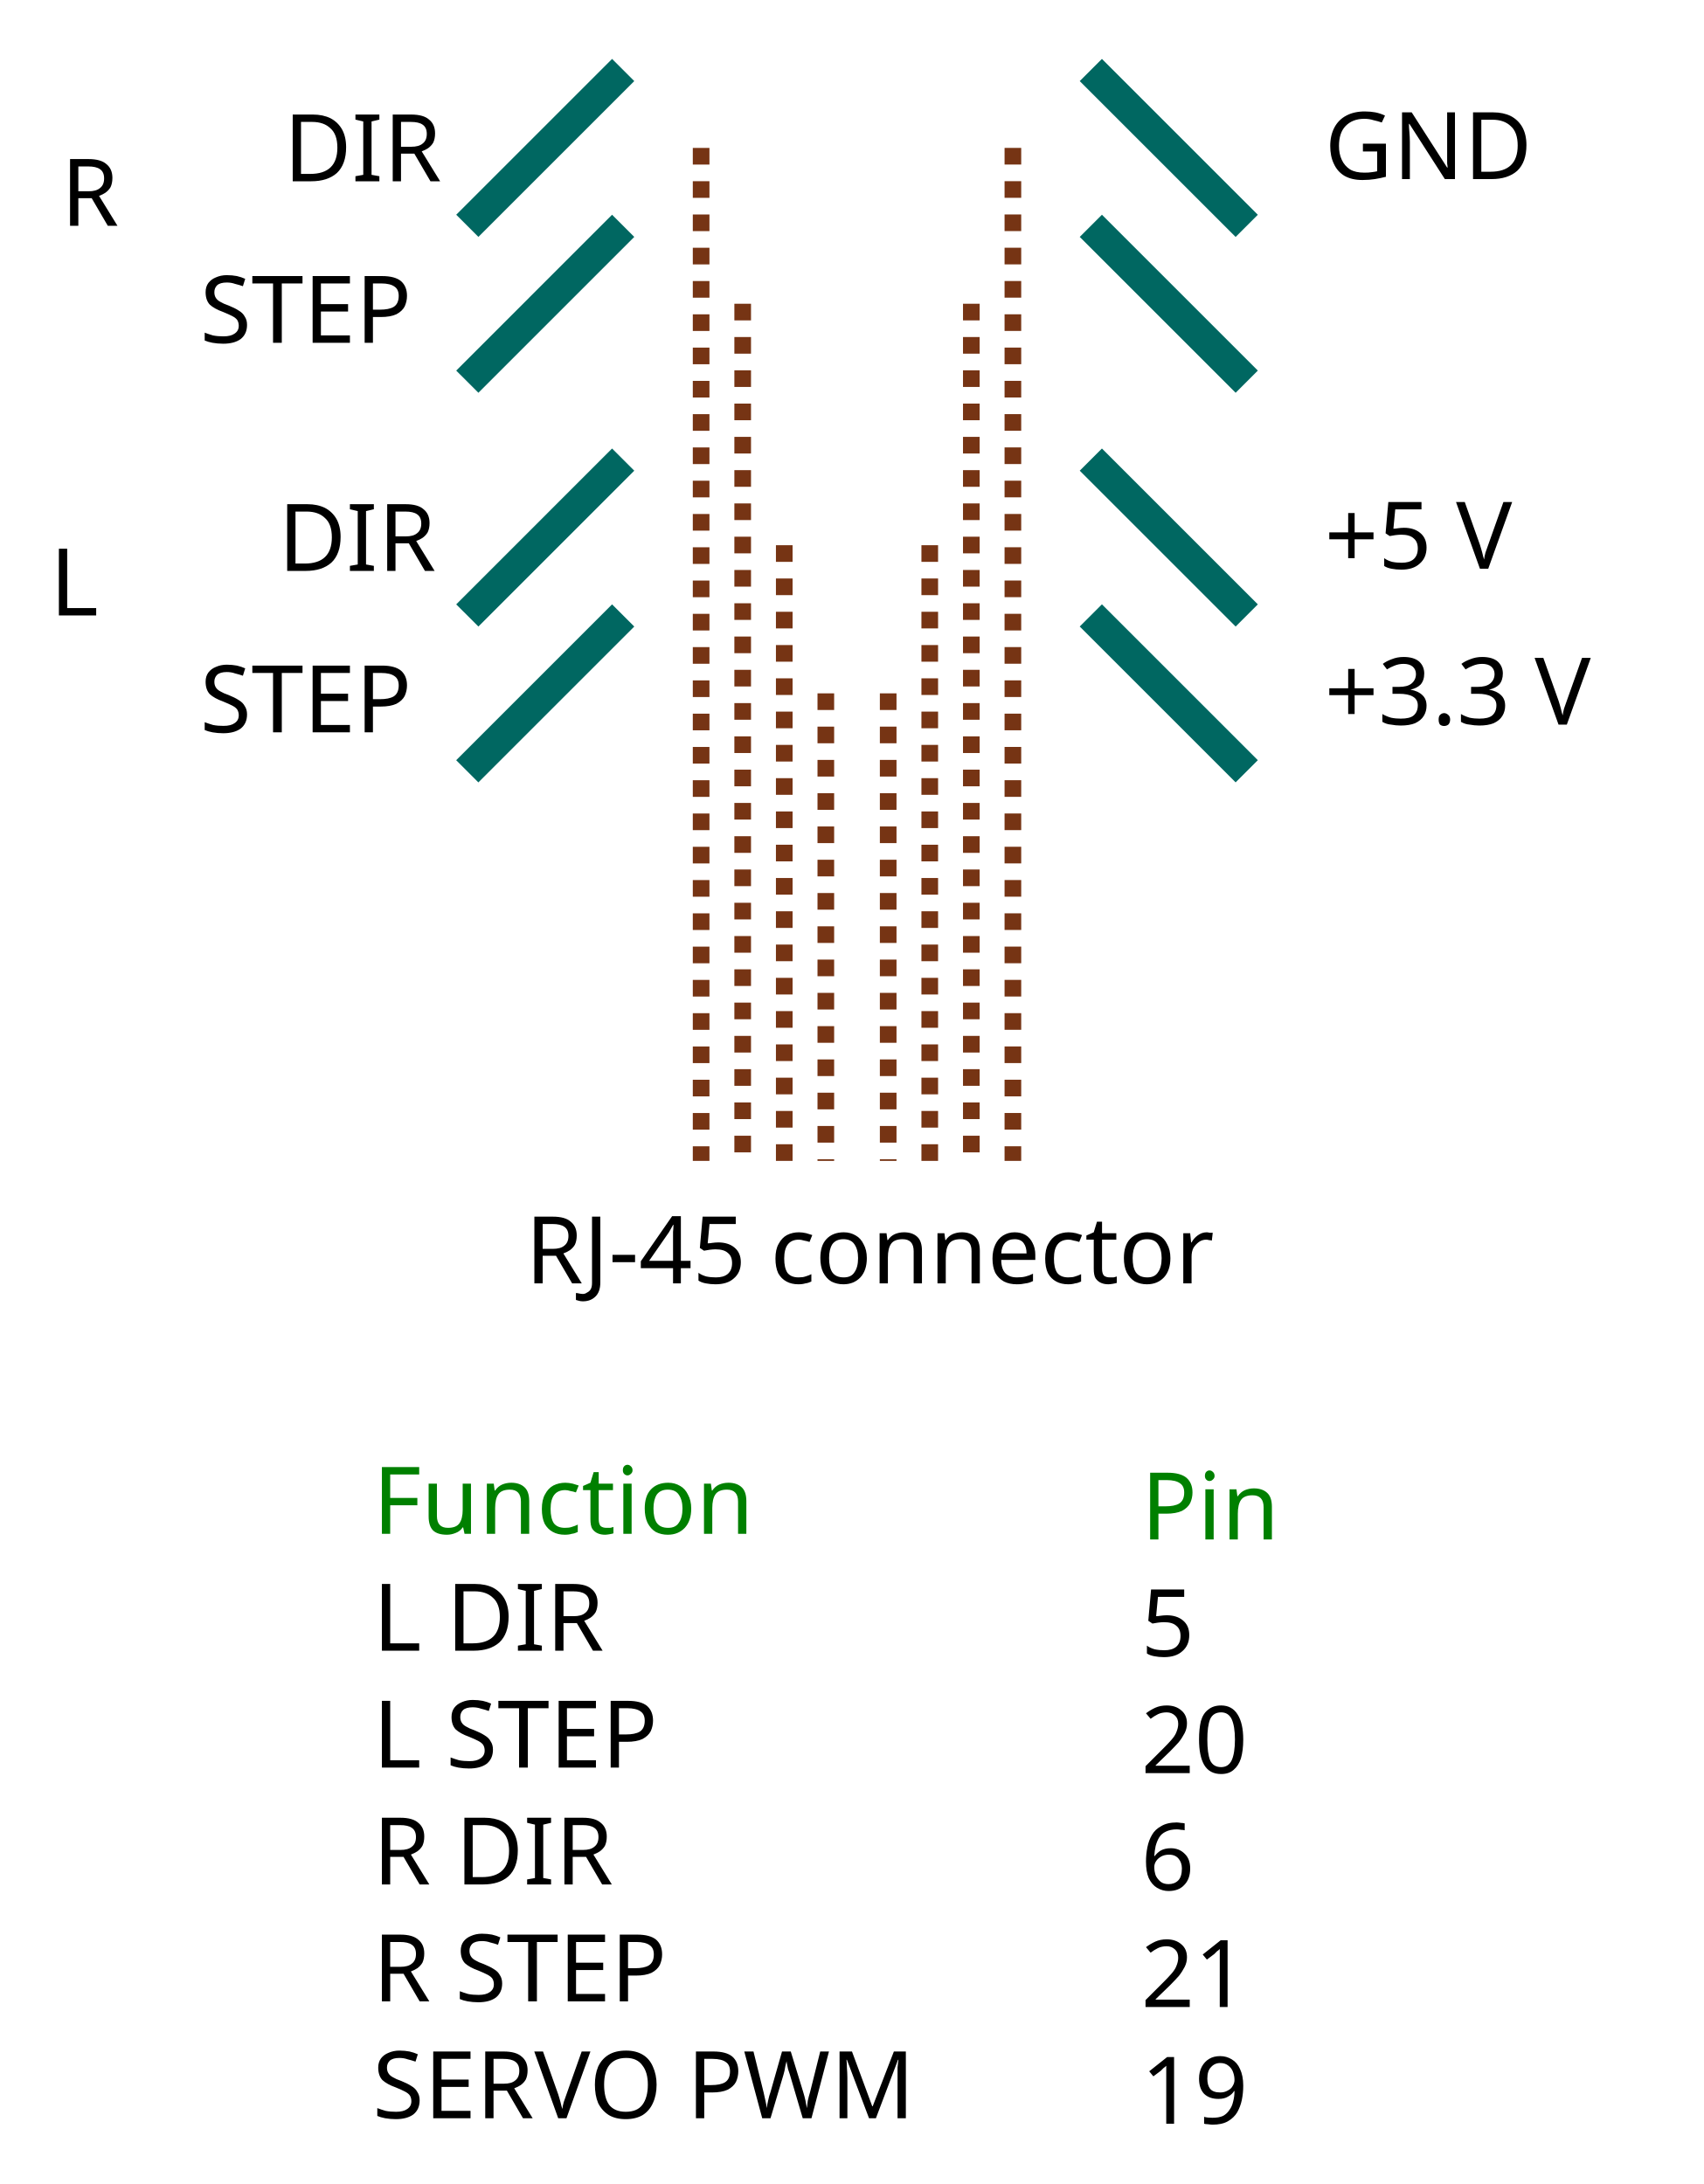
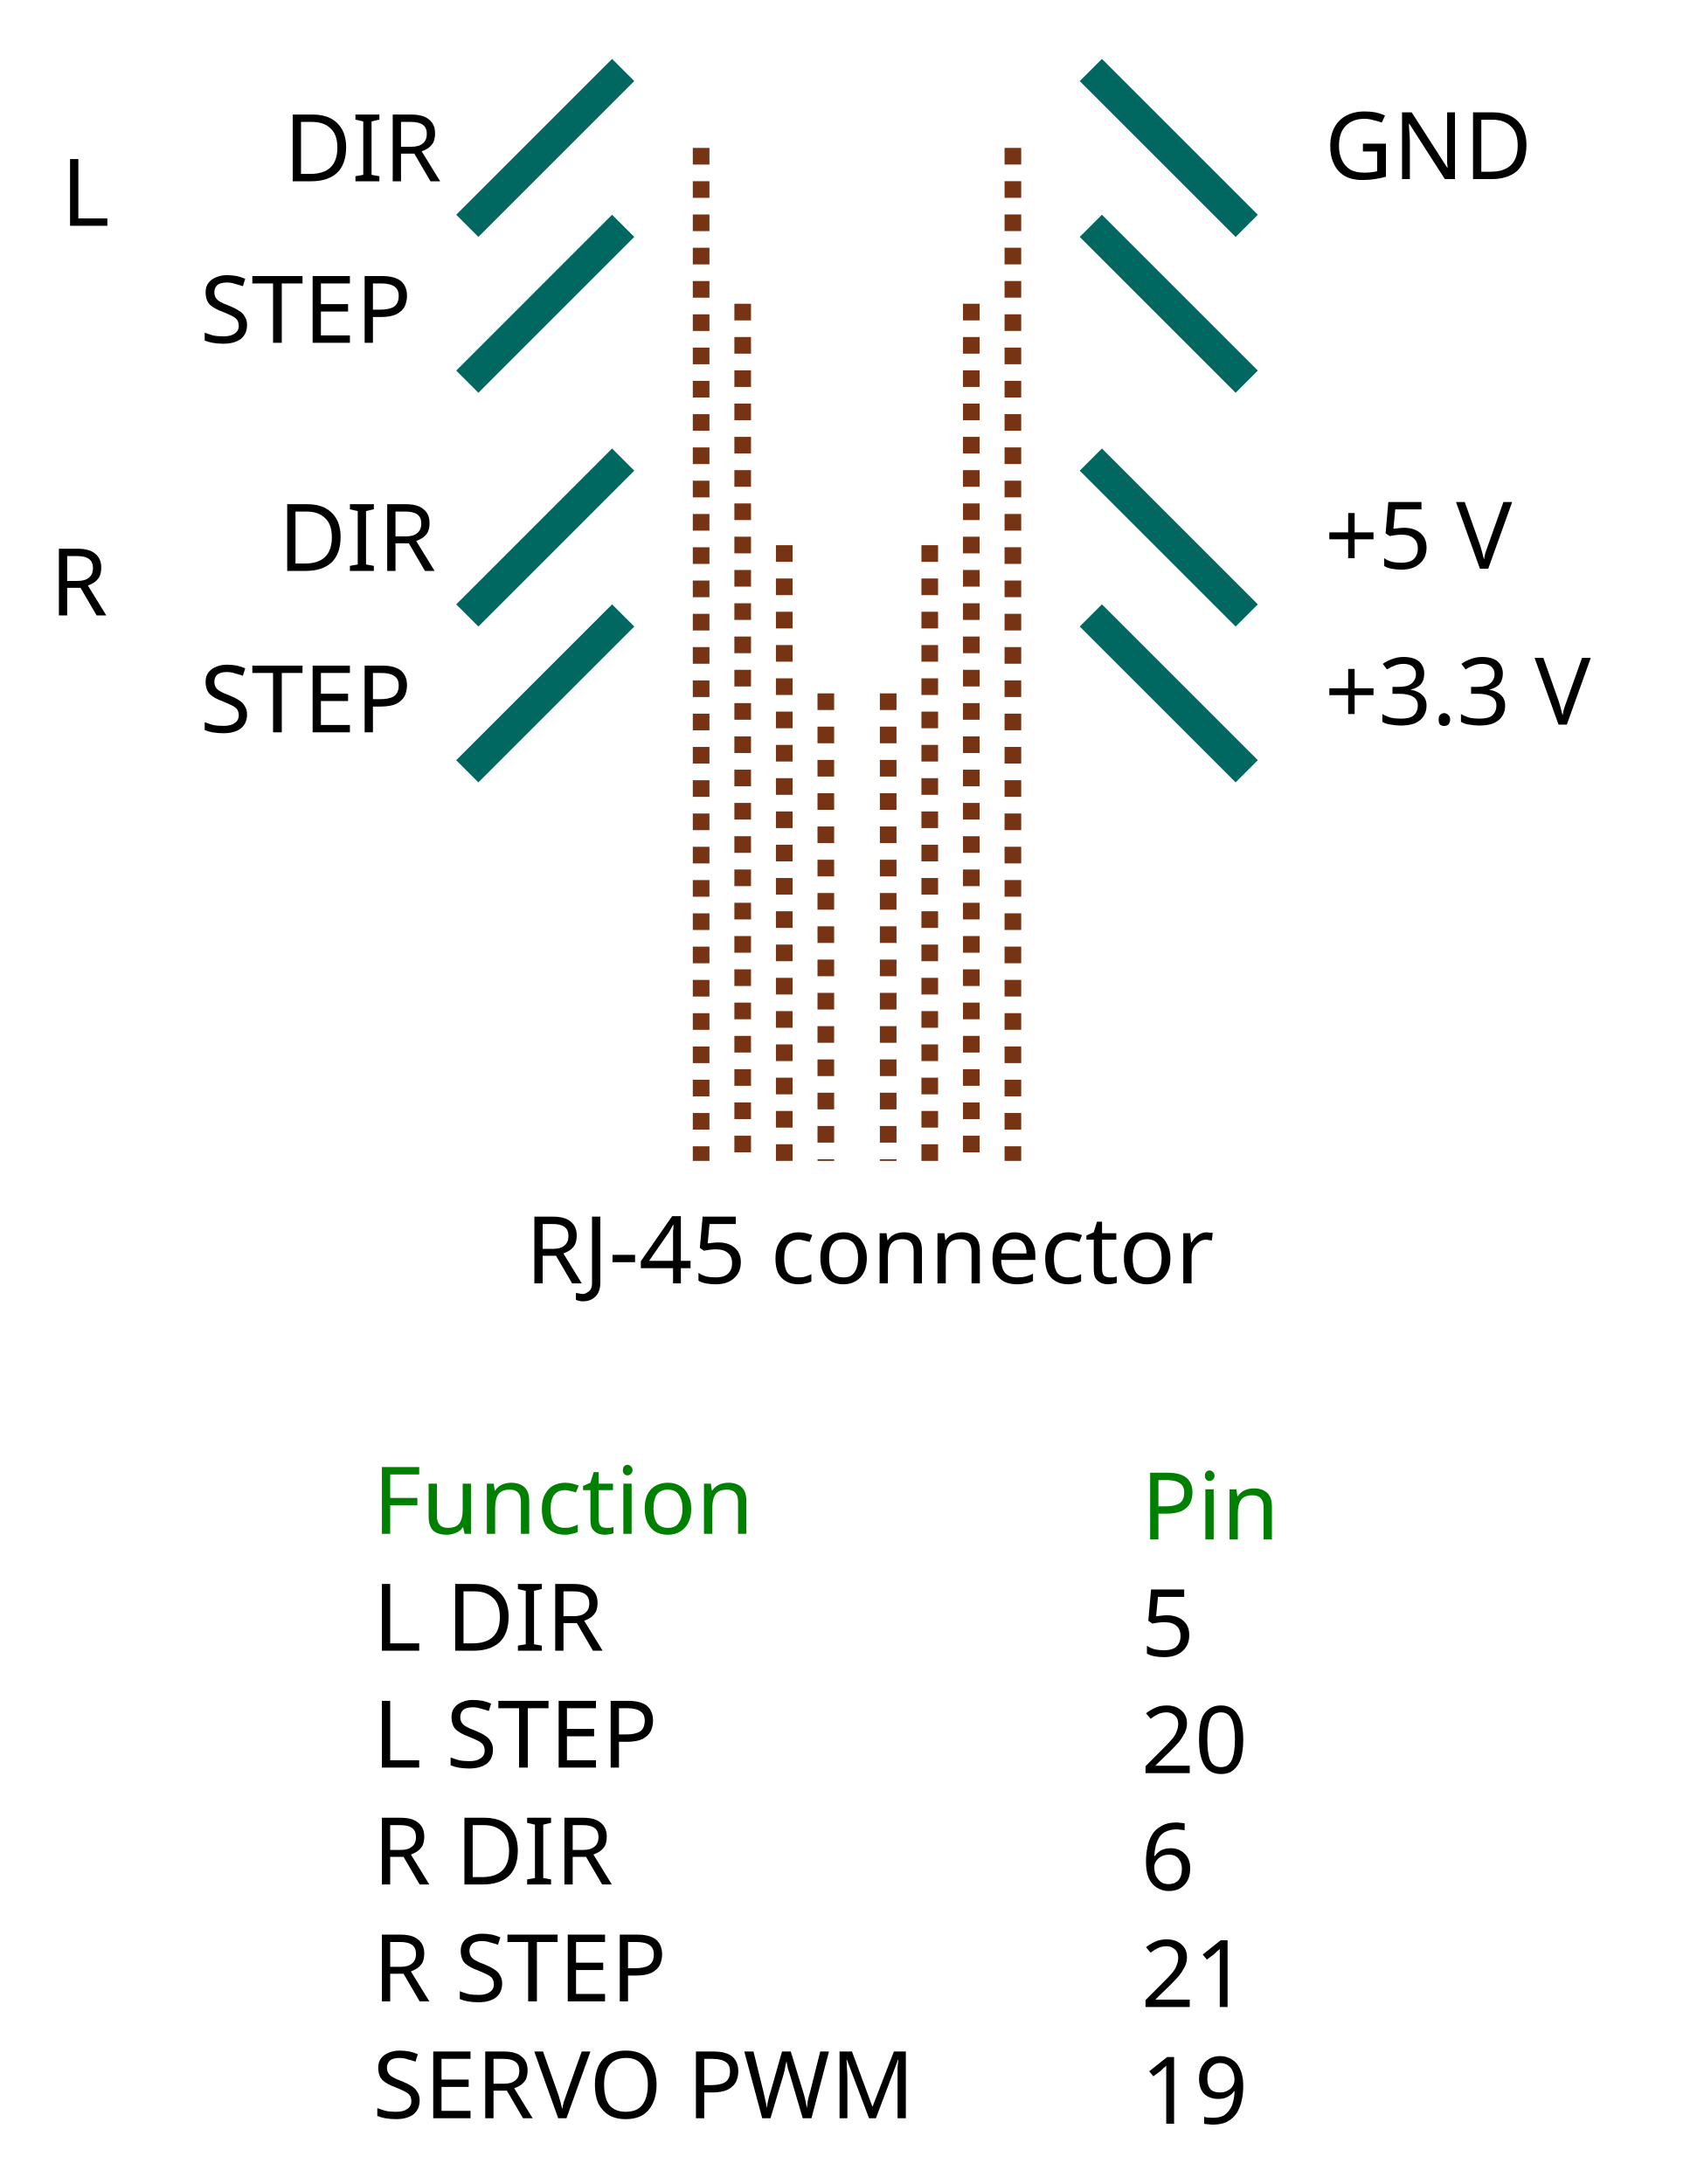
<svg xmlns="http://www.w3.org/2000/svg" width="57.837mm" height="74.158mm" viewBox="0 0 57.837 74.158" version="1.1" id="svg8">
  <defs id="defs2" />
  <g id="layer1" transform="translate(-23.825,-61.79013)">
    <path style="fill:none;stroke:#006761;stroke-width:1.065;stroke-linecap:butt;stroke-linejoin:miter;stroke-miterlimit:4;stroke-dasharray:none;stroke-opacity:1" d="M 44.979,64.167 39.688,69.458" id="path3682" />
    <path style="fill:none;stroke:#006761;stroke-width:1.065;stroke-linecap:butt;stroke-linejoin:miter;stroke-miterlimit:4;stroke-dasharray:none;stroke-opacity:1" d="M 44.979,69.458 39.688,74.75" id="path3682-3" />
    <path style="fill:none;stroke:#006761;stroke-width:1.065;stroke-linecap:butt;stroke-linejoin:miter;stroke-miterlimit:4;stroke-dasharray:none;stroke-opacity:1" d="M 44.979,77.396 39.688,82.688" id="path3682-6" />
    <path style="fill:none;stroke:#006761;stroke-width:1.065;stroke-linecap:butt;stroke-linejoin:miter;stroke-miterlimit:4;stroke-dasharray:none;stroke-opacity:1" d="m 44.979,82.688 -5.292,5.292" id="path3682-7" />
    <path style="fill:none;stroke:#763414;stroke-width:0.565;stroke-linecap:butt;stroke-linejoin:miter;stroke-miterlimit:4;stroke-dasharray:0.565, 0.565;stroke-dashoffset:0;stroke-opacity:1" d="M 47.625,66.813 V 101.208" id="path4516" />
    <path style="fill:none;stroke:#763414;stroke-width:0.565;stroke-linecap:butt;stroke-linejoin:miter;stroke-miterlimit:4;stroke-dasharray:0.565, 0.565;stroke-dashoffset:0;stroke-opacity:1" d="M 49.036,72.104 V 101.208" id="path4516-5" />
    <path style="fill:none;stroke:#763414;stroke-width:0.565;stroke-linecap:butt;stroke-linejoin:miter;stroke-miterlimit:4;stroke-dasharray:0.565, 0.565;stroke-dashoffset:0;stroke-opacity:1" d="M 50.447,101.208 V 80.042" id="path4516-3" />
    <path style="fill:none;stroke:#763414;stroke-width:0.565;stroke-linecap:butt;stroke-linejoin:miter;stroke-miterlimit:4;stroke-dasharray:0.565, 0.565;stroke-dashoffset:0;stroke-opacity:1" d="M 51.858,85.333 V 101.208" id="path4516-56" />
    <path style="fill:none;stroke:#006761;stroke-width:1.065;stroke-linecap:butt;stroke-linejoin:miter;stroke-miterlimit:4;stroke-dasharray:none;stroke-opacity:1" d="m 60.854,64.167 5.292,5.292" id="path3682-2" />
    <path style="fill:none;stroke:#006761;stroke-width:1.065;stroke-linecap:butt;stroke-linejoin:miter;stroke-miterlimit:4;stroke-dasharray:none;stroke-opacity:1" d="m 60.854,69.458 5.292,5.292" id="path3682-3-9" />
    <path style="fill:none;stroke:#006761;stroke-width:1.065;stroke-linecap:butt;stroke-linejoin:miter;stroke-miterlimit:4;stroke-dasharray:none;stroke-opacity:1" d="m 60.854,77.396 5.292,5.292" id="path3682-6-1" />
    <path style="fill:none;stroke:#006761;stroke-width:1.065;stroke-linecap:butt;stroke-linejoin:miter;stroke-miterlimit:4;stroke-dasharray:none;stroke-opacity:1" d="m 60.854,82.687 5.292,5.292" id="path3682-7-2" />
    <path style="fill:none;stroke:#763414;stroke-width:0.565;stroke-linecap:butt;stroke-linejoin:miter;stroke-miterlimit:4;stroke-dasharray:0.565, 0.565;stroke-dashoffset:0;stroke-opacity:1" d="M 58.208,66.812 V 101.208" id="path4516-7" />
    <path style="fill:none;stroke:#763414;stroke-width:0.565;stroke-linecap:butt;stroke-linejoin:miter;stroke-miterlimit:4;stroke-dasharray:0.565, 0.565;stroke-dashoffset:0;stroke-opacity:1" d="M 56.797,72.104 V 101.208" id="path4516-5-0" />
    <path style="fill:none;stroke:#763414;stroke-width:0.565;stroke-linecap:butt;stroke-linejoin:miter;stroke-miterlimit:4;stroke-dasharray:0.565, 0.565;stroke-dashoffset:0;stroke-opacity:1" d="M 55.386,101.208 V 80.042" id="path4516-3-9" />
    <path style="fill:none;stroke:#763414;stroke-width:0.565;stroke-linecap:butt;stroke-linejoin:miter;stroke-miterlimit:4;stroke-dasharray:0.565, 0.565;stroke-dashoffset:0;stroke-opacity:1" d="M 53.975,85.333 V 101.208" id="path4516-56-3" />
    <text xml:space="preserve" style="font-style:normal;font-weight:normal;font-size:3.175px;line-height:1.25;font-family:sans-serif;letter-spacing:0px;word-spacing:0px;fill:#000000;fill-opacity:1;stroke:none;stroke-width:0.265" x="33.451" y="67.946" id="text4583">
      <tspan id="tspan4581" x="33.451" y="67.946" style="stroke-width:0.265">DIR</tspan>
    </text>
    <text xml:space="preserve" style="font-style:normal;font-weight:normal;font-size:3.175px;line-height:1.25;font-family:sans-serif;letter-spacing:0px;word-spacing:0px;fill:#000000;fill-opacity:1;stroke:none;stroke-width:0.265" x="33.262" y="81.176" id="text4583-6">
      <tspan id="tspan4581-2" x="33.262" y="81.176" style="stroke-width:0.265">DIR</tspan>
    </text>
    <text xml:space="preserve" style="font-style:normal;font-weight:normal;font-size:3.175px;line-height:1.25;font-family:sans-serif;letter-spacing:0px;word-spacing:0px;fill:#000000;fill-opacity:1;stroke:none;stroke-width:0.265" x="30.616" y="73.427" id="text4633">
      <tspan id="tspan4631" x="30.616" y="73.427" style="stroke-width:0.265">STEP</tspan>
    </text>
    <text xml:space="preserve" style="font-style:normal;font-weight:normal;font-size:3.175px;line-height:1.25;font-family:sans-serif;letter-spacing:0px;word-spacing:0px;fill:#000000;fill-opacity:1;stroke:none;stroke-width:0.265" x="30.616" y="86.656" id="text4633-6">
      <tspan id="tspan4631-1" x="30.616" y="86.656" style="stroke-width:0.265">STEP</tspan>
    </text>
    <text xml:space="preserve" style="font-style:normal;font-weight:normal;font-size:3.175px;line-height:1.25;font-family:sans-serif;letter-spacing:0px;word-spacing:0px;fill:#000000;fill-opacity:1;stroke:none;stroke-width:0.265" x="25.891" y="69.458" id="text4655">
-       <tspan id="tspan4653" x="25.891" y="69.458" style="stroke-width:0.265">R</tspan>
+       <tspan id="tspan4653" x="25.891" y="69.458" style="stroke-width:0.265">L</tspan>
    </text>
    <text xml:space="preserve" style="font-style:normal;font-weight:normal;font-size:3.175px;line-height:1.25;font-family:sans-serif;letter-spacing:0px;word-spacing:0px;fill:#000000;fill-opacity:1;stroke:none;stroke-width:0.265" x="25.513" y="82.688" id="text4659">
-       <tspan id="tspan4657" x="25.513" y="82.688" style="stroke-width:0.265">L</tspan>
+       <tspan id="tspan4657" x="25.513" y="82.688" style="stroke-width:0.265">R</tspan>
    </text>
    <text xml:space="preserve" style="font-style:normal;font-weight:normal;font-size:3.175px;line-height:1.25;font-family:sans-serif;letter-spacing:0px;word-spacing:0px;fill:#000000;fill-opacity:1;stroke:none;stroke-width:0.265" x="68.792" y="67.871" id="text4663">
      <tspan id="tspan4661" x="68.792" y="67.871" style="stroke-width:0.265">GND</tspan>
    </text>
    <text xml:space="preserve" style="font-style:normal;font-weight:normal;font-size:3.175px;line-height:1.25;font-family:sans-serif;letter-spacing:0px;word-spacing:0px;fill:#000000;fill-opacity:1;stroke:none;stroke-width:0.265" x="68.792" y="81.1" id="text4667">
      <tspan id="tspan4665" x="68.792" y="81.1" style="stroke-width:0.265">+5 V</tspan>
    </text>
    <text xml:space="preserve" style="font-style:normal;font-weight:normal;font-size:3.175px;line-height:1.25;font-family:sans-serif;letter-spacing:0px;word-spacing:0px;fill:#000000;fill-opacity:1;stroke:none;stroke-width:0.265" x="68.792" y="86.392" id="text4671">
      <tspan id="tspan4669" x="68.792" y="86.392" style="stroke-width:0.265">+3.3 V</tspan>
    </text>
    <text xml:space="preserve" style="font-style:normal;font-weight:normal;font-size:3.175px;line-height:1.25;font-family:sans-serif;letter-spacing:0px;word-spacing:0px;fill:#000000;fill-opacity:1;stroke:none;stroke-width:0.265" x="41.653" y="105.366" id="text4675">
      <tspan id="tspan4673" x="41.653" y="105.366" style="stroke-width:0.265">RJ-45 connector</tspan>
    </text>
    <text xml:space="preserve" style="font-style:normal;font-weight:normal;font-size:3.175px;line-height:1.25;font-family:sans-serif;letter-spacing:0px;word-spacing:0px;fill:#000000;fill-opacity:1;stroke:none;stroke-width:0.265" x="23.057" y="111.414" id="text4679">
      <tspan id="tspan4677" x="23.057" y="114.223" style="stroke-width:0.265" />
    </text>
    <text xml:space="preserve" style="font-style:normal;font-weight:normal;font-size:3.175px;line-height:1.25;font-family:sans-serif;letter-spacing:0px;word-spacing:0px;fill:#000000;fill-opacity:1;stroke:none;stroke-width:0.265" x="36.475" y="113.871" id="text4683">
      <tspan id="tspan4681" x="36.475" y="113.871" style="fill:#008000;stroke-width:0.265">Function</tspan>
      <tspan x="36.475" y="117.839" style="stroke-width:0.265" id="tspan4685">L DIR</tspan>
      <tspan x="36.475" y="121.808" style="stroke-width:0.265" id="tspan4687">L STEP</tspan>
      <tspan x="36.475" y="125.777" style="stroke-width:0.265" id="tspan4689">R DIR</tspan>
      <tspan x="36.475" y="129.746" style="stroke-width:0.265" id="tspan4691">R STEP</tspan>
      <tspan x="36.475" y="133.714" style="stroke-width:0.265" id="tspan4693">SERVO PWM</tspan>
    </text>
    <text xml:space="preserve" style="font-style:normal;font-weight:normal;font-size:3.175px;line-height:1.25;font-family:sans-serif;letter-spacing:0px;word-spacing:0px;fill:#000000;fill-opacity:1;stroke:none;stroke-width:0.265" x="62.555" y="114.06" id="text4699">
      <tspan id="tspan4697" x="62.555" y="114.06" style="fill:#008000;stroke-width:0.265">Pin</tspan>
      <tspan x="62.555" y="118.028" style="stroke-width:0.265" id="tspan4701">5</tspan>
      <tspan x="62.555" y="121.997" style="stroke-width:0.265" id="tspan4703">20</tspan>
      <tspan x="62.555" y="125.966" style="stroke-width:0.265" id="tspan4705">6</tspan>
      <tspan x="62.555" y="129.935" style="stroke-width:0.265" id="tspan4707">21</tspan>
      <tspan x="62.555" y="133.903" style="stroke-width:0.265" id="tspan4709">19</tspan>
    </text>
  </g>
</svg>
